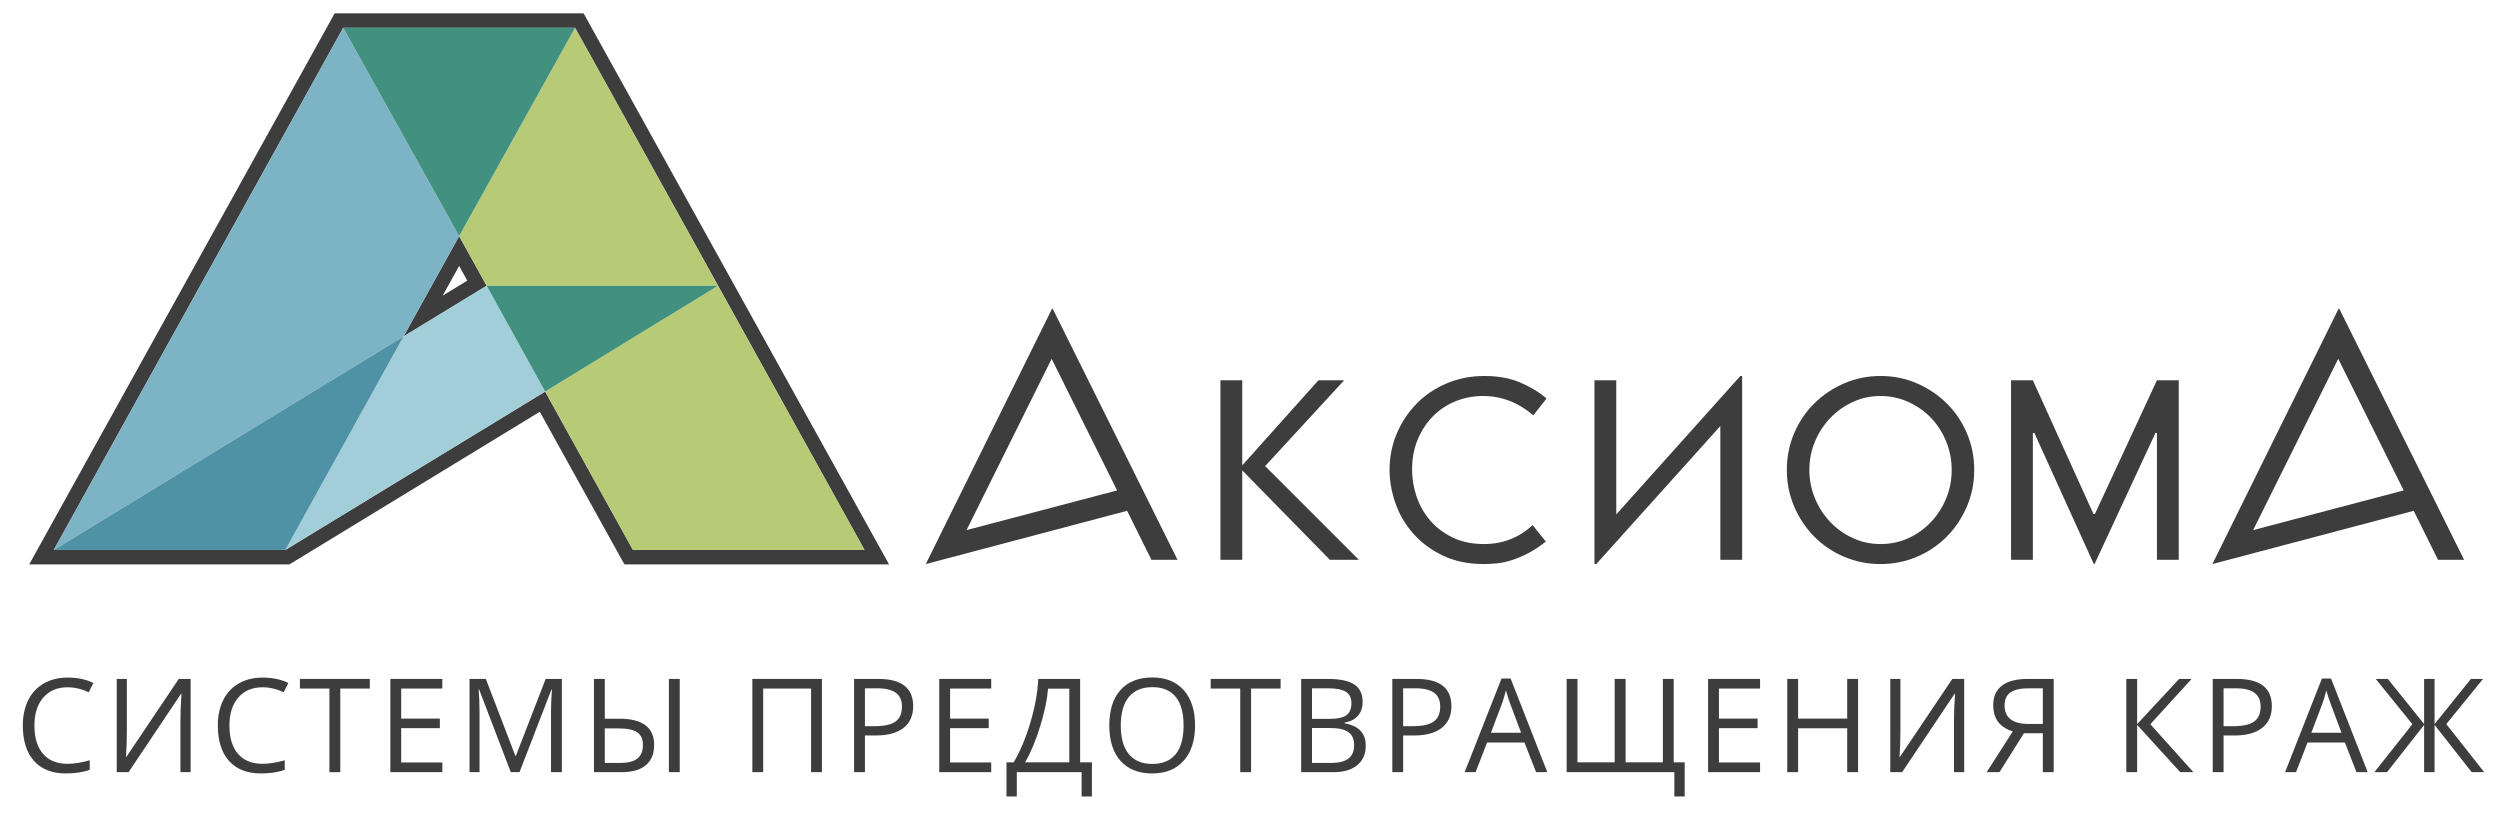
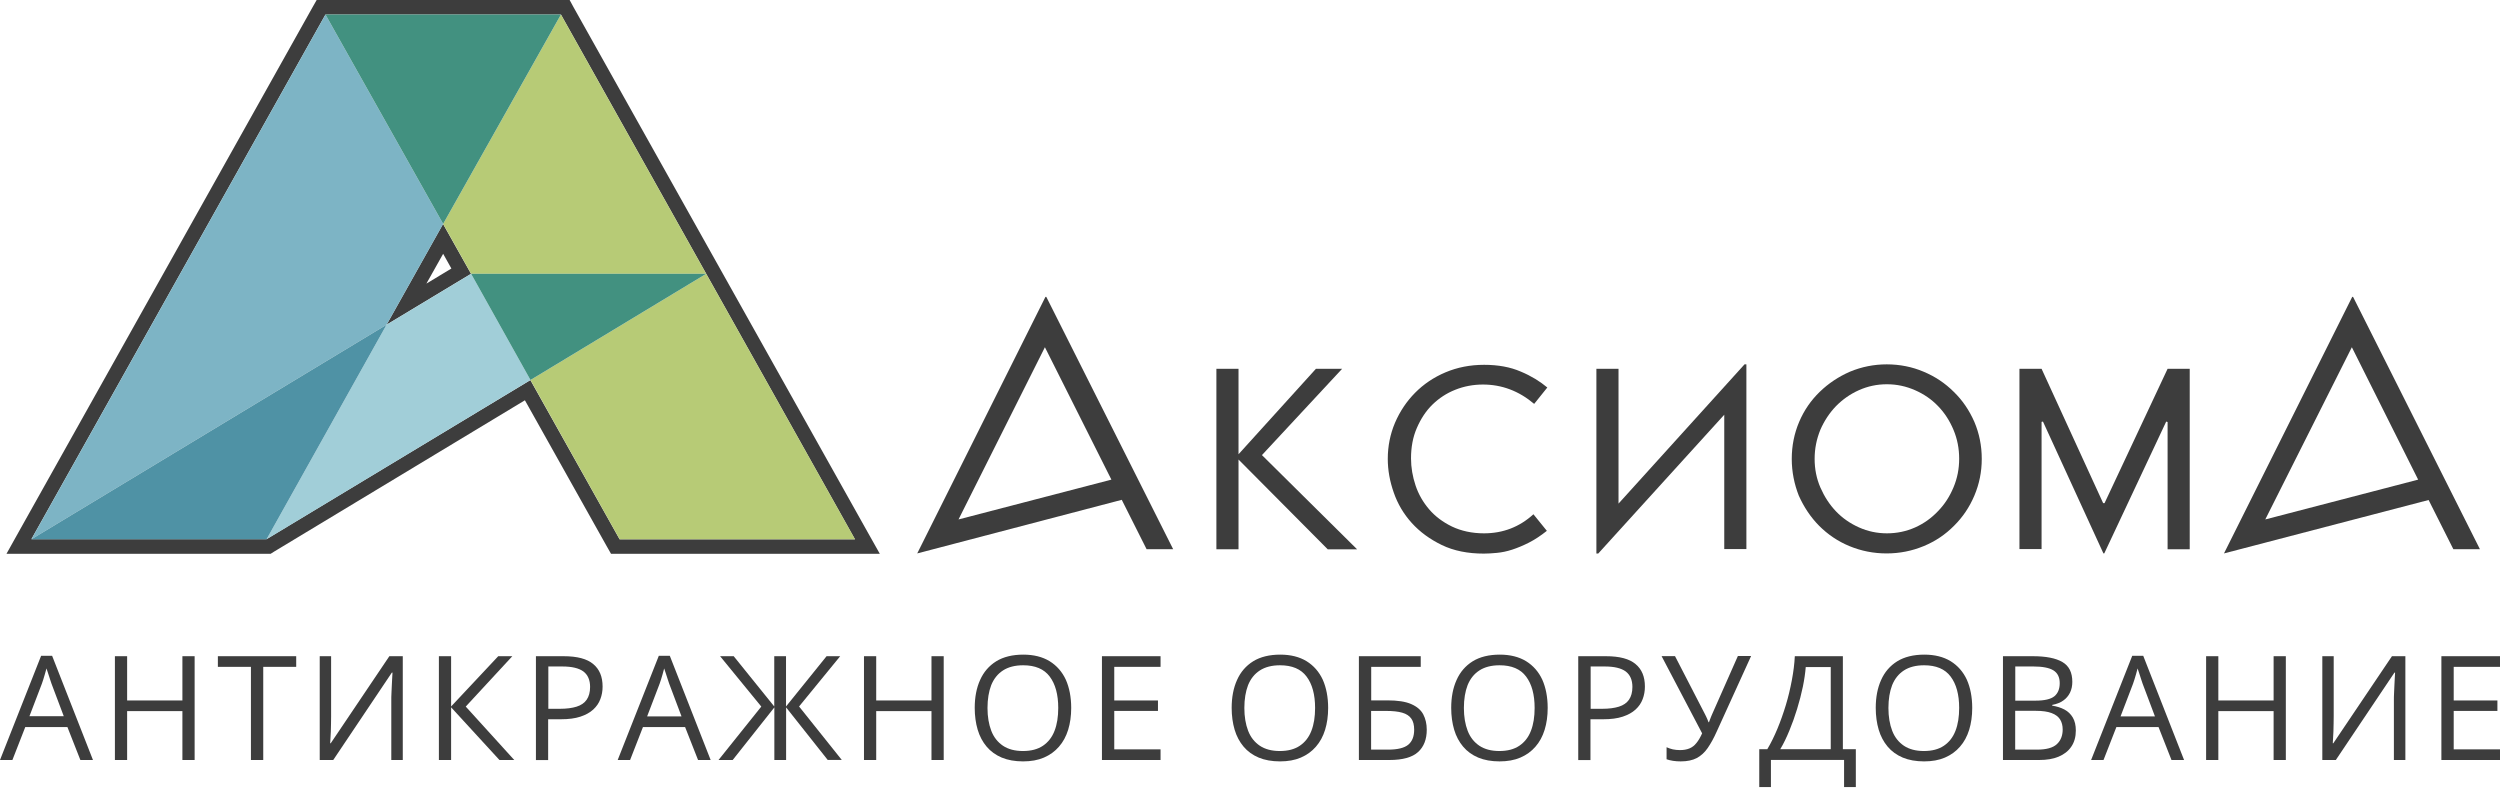
- <svg xmlns="http://www.w3.org/2000/svg" version="1.1" id="Слой_1" x="0px" y="0px" viewBox="0 0 1608 523" style="enable-background:new 0 0 1608 523;" xml:space="preserve">
+ <svg xmlns="http://www.w3.org/2000/svg" version="1.1" id="Слой_1" x="0px" y="0px" viewBox="0 0 270 85" style="enable-background:new 0 0 270 85;" xml:space="preserve">
  <style type="text/css">
	.st0{display:none;fill:#4F92A5;}
	.st1{fill:#3D3D3D;}
	.st2{fill:#7DB4C5;}
	.st3{fill:#B7CB76;}
	.st4{fill:#A1CED8;}
	.st5{fill:#429180;}
	.st6{fill:#4F92A5;}
+ 	.st7{display:none;}
+ 	.st8{display:inline;fill:#3D3D3D;}
</style>
-   <g id="Для_сайта">
+   <g id="Лого">
    <g>
      <g>
        <g>
-           <path class="st0" d="M461.963,184.169l0.076-0.046h-0.101l-92.056-166.07h-0.187H220.939h-0.187L34.575,353.917h148.942      L350.64,252.034l56.476,101.882h148.942L461.963,184.169z M313.021,183.797l-53.482,32.604l35.777-64.543L313.021,183.797      L313.021,183.797z" />
-           <path class="st1" d="M369.881,17.867l186.177,335.864H407.115L350.64,251.848L183.517,353.731H34.575L220.752,17.867h0.187      h148.755H369.881 M259.539,216.401l53.482-32.604l-17.704-31.939L259.539,216.401 M375.364,8.558h-5.483h-0.187H220.939h-0.187      h-5.483l-2.658,4.796L26.434,349.218l-7.662,13.822h15.804h148.942h2.614l2.232-1.361l158.839-96.832l51.772,93.397l2.658,4.796      h5.483h148.942h15.804l-7.662-13.822L378.022,13.354L375.364,8.558L375.364,8.558z M284.743,190.133l10.573-19.075l5.232,9.439      L284.743,190.133L284.743,190.133z" />
+           <path class="st0" d="M76.29,29.63L76.29,29.63L76.29,29.63L60.58,1.6h-0.03H35.17h-0.03L3.39,58.27h25.4l28.5-17.2l9.64,17.2      h25.4L76.29,29.63z M50.88,29.57l-9.12,5.5l6.11-10.88L50.88,29.57L50.88,29.57z" />
+           <path class="st1" d="M60.58,1.57l31.76,56.68H66.92l-9.64-17.2l-28.5,17.18H3.39L35.15,1.57h0.03h25.38H60.58 M41.75,35.07      l9.12-5.5l-3.02-5.38L41.75,35.07 M61.52,0h-0.94h-0.03H35.17h-0.03H34.2l-0.46,0.81L2,57.48l-1.3,2.33h2.69h25.4h0.44      l0.38-0.24l27.08-16.34L65.53,59l0.46,0.81h0.94h25.4h2.69l-1.31-2.33L61.96,0.81L61.52,0L61.52,0z M46.05,30.63l1.81-3.22      l0.89,1.59L46.05,30.63L46.05,30.63z" />
        </g>
-         <polygon class="st2" points="259.539,216.401 259.539,216.401 295.316,151.858 220.752,17.867 34.575,353.731 259.539,216.401         " />
-         <polygon class="st3" points="556.057,353.731 461.85,183.779 350.64,251.848 407.115,353.731    " />
-         <polygon class="st3" points="313.021,183.797 461.85,183.779 369.881,17.867 295.316,151.858    " />
-         <polygon class="st4" points="313.021,183.797 259.539,216.401 259.539,216.401 183.517,353.731 350.64,251.848    " />
-         <polygon class="st5" points="295.316,151.858 369.881,17.867 220.752,17.867    " />
-         <polygon class="st5" points="313.021,183.797 313.021,183.797 313.021,183.797 350.64,251.848 461.85,183.779    " />
-         <polygon class="st6" points="259.539,216.401 34.575,353.731 183.517,353.731 259.539,216.401    " />
+         <polygon class="st2" points="41.75,35.07 41.75,35.07 47.86,24.18 35.15,1.57 3.39,58.24    " />
+         <polygon class="st3" points="92.34,58.24 76.27,29.57 57.29,41.04 66.92,58.24    " />
+         <polygon class="st3" points="50.88,29.57 76.27,29.57 60.58,1.57 47.86,24.18    " />
+         <polygon class="st4" points="50.88,29.57 41.75,35.07 41.75,35.07 28.79,58.24 57.29,41.04    " />
+         <polygon class="st5" points="47.86,24.18 60.58,1.57 35.15,1.57    " />
+         <polygon class="st5" points="50.88,29.57 50.88,29.57 50.88,29.57 57.29,41.04 76.27,29.57    " />
+         <polygon class="st6" points="41.75,35.07 3.39,58.24 28.79,58.24    " />
      </g>
    </g>
    <g>
-       <path class="st1" d="M595.461,362.811l81.19-164.22h0.46l80.27,161.46h-16.79l-15.64-31.51L595.461,362.811z M676.421,230.791    l-54.74,110.17l96.83-25.53L676.421,230.791z" />
-       <path class="st1" d="M799.011,360.051h-14.03v-115.46h14.03v54.74l48.99-54.74h16.56l-50.83,55.2l60.26,60.26h-18.63l-56.35-57.5    V360.051z" />
-       <path class="st1" d="M986.229,267.131c-9.66-8.28-20.47-12.42-32.43-12.42c-6.134,0-11.96,1.114-17.48,3.335    c-5.52,2.225-10.35,5.405-14.49,9.545c-4.14,4.14-7.439,9.125-9.89,14.95c-2.455,5.829-3.68,12.344-3.68,19.55    c0,5.829,0.956,11.579,2.875,17.25c1.916,5.674,4.791,10.774,8.625,15.295c3.831,4.524,8.661,8.205,14.49,11.04    c5.825,2.839,12.571,4.255,20.24,4.255c12.111,0,22.54-4.061,31.28-12.19l8.51,10.58c-3.834,3.069-7.59,5.56-11.27,7.475    c-3.68,1.919-7.209,3.414-10.58,4.485c-3.375,1.071-6.595,1.761-9.66,2.07c-3.069,0.306-5.829,0.46-8.28,0.46    c-10.12,0-18.975-1.84-26.565-5.52c-7.59-3.68-13.915-8.395-18.975-14.145c-5.06-5.75-8.855-12.226-11.385-19.435    c-2.53-7.206-3.795-14.411-3.795-21.62c0-8.125,1.531-15.831,4.6-23.115c3.065-7.281,7.281-13.685,12.65-19.205    c5.365-5.52,11.805-9.89,19.32-13.11c7.511-3.22,15.64-4.83,24.38-4.83c8.891,0,16.636,1.42,23.23,4.255    c6.591,2.839,12.19,6.25,16.79,10.235L986.229,267.131z" />
-       <path class="st1" d="M1119.397,241.831h1.15v118.22h-14.03v-86.02l-79.81,88.78h-1.15v-118.22h14.03v86.25L1119.397,241.831z" />
-       <path class="st1" d="M1149.296,302.321c0-8.431,1.57-16.33,4.715-23.69c3.141-7.36,7.475-13.761,12.995-19.205    c5.52-5.441,11.92-9.735,19.205-12.88c7.281-3.141,15.065-4.715,23.345-4.715c8.28,0,16.061,1.574,23.345,4.715    c7.281,3.145,13.685,7.439,19.205,12.88c5.52,5.444,9.85,11.845,12.995,19.205c3.141,7.36,4.715,15.259,4.715,23.69    c0,8.28-1.574,16.1-4.715,23.46c-3.145,7.36-7.439,13.8-12.88,19.32c-5.444,5.52-11.845,9.854-19.205,12.995    c-7.36,3.141-15.18,4.715-23.46,4.715c-8.28,0-16.1-1.574-23.46-4.715c-7.36-3.141-13.764-7.475-19.205-12.995    c-5.444-5.52-9.739-11.96-12.88-19.32C1150.866,318.421,1149.296,310.601,1149.296,302.321z M1163.786,302.321    c0,6.44,1.226,12.575,3.68,18.4c2.451,5.829,5.75,10.889,9.89,15.18c4.14,4.294,8.97,7.705,14.49,10.235    c5.52,2.53,11.421,3.795,17.71,3.795c6.44,0,12.42-1.265,17.94-3.795c5.52-2.53,10.35-5.98,14.49-10.35    c4.14-4.37,7.396-9.43,9.775-15.18c2.375-5.75,3.565-11.845,3.565-18.285s-1.189-12.571-3.565-18.4    c-2.379-5.826-5.635-10.886-9.775-15.18c-4.14-4.291-9.01-7.705-14.605-10.235c-5.599-2.53-11.54-3.795-17.825-3.795    c-6.289,0-12.19,1.265-17.71,3.795c-5.52,2.53-10.35,5.944-14.49,10.235c-4.14,4.294-7.439,9.315-9.89,15.065    C1165.011,289.556,1163.786,295.73,1163.786,302.321z" />
-       <path class="st1" d="M1386.424,278.401l-39.215,84.41h-0.463l-38.292-84.41l-0.92,0.23v81.42h-14.03v-115.46h14.03l38.981,86.02    h0.923l39.905-86.02h14.03v115.46h-14.03v-81.42L1386.424,278.401z" />
-       <path class="st1" d="M1422.992,362.811l81.19-164.22h0.46l80.27,161.46h-16.79l-15.64-31.51L1422.992,362.811z M1503.952,230.791    l-54.74,110.17l96.83-25.53L1503.952,230.791z" />
+       <path class="st1" d="M99.06,59.77l13.85-27.71h0.09l13.7,27.25h-2.87l-2.68-5.33L99.06,59.77z M112.85,37.5l-9.33,18.6l16.51-4.3    L112.85,37.5z" />
+       <path class="st1" d="M133.76,59.32h-2.39V39.83h2.39v9.23l8.36-9.23h2.83l-8.66,9.32l10.28,10.18h-3.17l-9.64-9.7V59.32z" />
+       <path class="st1" d="M165.69,43.62c-1.65-1.4-3.5-2.09-5.53-2.09c-1.04,0-2.05,0.19-2.98,0.56c-0.94,0.37-1.76,0.91-2.47,1.6    s-1.26,1.54-1.69,2.53c-0.43,0.98-0.63,2.08-0.63,3.29c0,0.98,0.17,1.96,0.49,2.92c0.32,0.96,0.82,1.82,1.47,2.58    c0.65,0.76,1.48,1.38,2.47,1.86c0.99,0.47,2.15,0.73,3.45,0.73c2.06,0,3.84-0.69,5.34-2.06l1.45,1.79    c-0.65,0.52-1.3,0.95-1.93,1.27c-0.63,0.32-1.23,0.57-1.81,0.76c-0.58,0.19-1.13,0.3-1.65,0.35c-0.53,0.05-0.99,0.08-1.42,0.08    c-1.72,0-3.24-0.3-4.54-0.93s-2.37-1.42-3.24-2.38c-0.87-0.96-1.52-2.06-1.94-3.27c-0.43-1.22-0.65-2.43-0.65-3.65    c0-1.37,0.26-2.67,0.78-3.9c0.53-1.23,1.25-2.31,2.17-3.24c0.92-0.93,2.01-1.67,3.29-2.21c1.28-0.54,2.66-0.81,4.16-0.81    c1.52,0,2.83,0.24,3.96,0.73c1.13,0.47,2.08,1.06,2.87,1.72L165.69,43.62z" />
+       <path class="st1" d="M188.41,39.35h0.2V59.3h-2.39V44.79l-13.61,14.99h-0.2V39.83h2.39v14.56L188.41,39.35z" />
+       <path class="st1" d="M193.51,49.56c0-1.42,0.27-2.75,0.8-4c0.53-1.25,1.28-2.33,2.22-3.24s2.03-1.64,3.27-2.18    c1.25-0.52,2.58-0.79,3.97-0.79c1.4,0,2.75,0.27,3.97,0.79c1.25,0.52,2.34,1.25,3.27,2.18c0.94,0.91,1.67,1.99,2.22,3.24    c0.53,1.25,0.8,2.58,0.8,4c0,1.4-0.27,2.72-0.8,3.97c-0.53,1.25-1.26,2.33-2.2,3.26c-0.92,0.93-2.01,1.67-3.27,2.19    c-1.26,0.52-2.59,0.79-4.01,0.79s-2.75-0.27-4.01-0.79c-1.26-0.52-2.35-1.27-3.27-2.19c-0.92-0.93-1.65-2.03-2.2-3.26    C193.78,52.28,193.51,50.96,193.51,49.56z M195.98,49.56c0,1.08,0.2,2.13,0.63,3.11c0.43,0.98,0.99,1.84,1.69,2.57    c0.7,0.73,1.53,1.3,2.47,1.72c0.94,0.42,1.94,0.64,3.02,0.64c1.09,0,2.11-0.22,3.05-0.64c0.94-0.42,1.76-1.01,2.47-1.76    c0.72-0.74,1.26-1.59,1.67-2.57c0.41-0.98,0.61-1.99,0.61-3.09s-0.2-2.13-0.61-3.11s-0.96-1.84-1.67-2.57    c-0.7-0.73-1.53-1.3-2.49-1.72c-0.96-0.42-1.96-0.64-3.04-0.64s-2.08,0.22-3.02,0.64s-1.76,1-2.47,1.72    c-0.7,0.73-1.26,1.57-1.69,2.55C196.19,47.42,195.98,48.45,195.98,49.56z" />
+       <path class="st1" d="M233.95,45.53l-6.69,14.24h-0.09l-6.53-14.24l-0.15,0.03V59.3h-2.39V39.83h2.39l6.65,14.51h0.15l6.81-14.51    h2.39v19.49h-2.39V45.58L233.95,45.53z" />
+       <path class="st1" d="M240.19,59.77l13.85-27.71h0.09l13.7,27.25h-2.87L262.29,54L240.19,59.77z M254,37.5l-9.35,18.6l16.51-4.3    L254,37.5z" />
    </g>
-     <g>
-       <path class="st1" d="M43.477,442.059c-6.59,0-11.792,2.194-15.606,6.583s-5.722,10.397-5.722,18.026    c0,7.848,1.839,13.911,5.517,18.19c3.677,4.279,8.921,6.419,15.729,6.419c4.184,0,8.955-0.752,14.314-2.256v6.111    c-4.157,1.559-9.284,2.338-15.381,2.338c-8.833,0-15.647-2.68-20.446-8.039s-7.198-12.975-7.198-22.846    c0-6.18,1.155-11.594,3.466-16.242c2.311-4.648,5.646-8.23,10.008-10.746c4.361-2.516,9.495-3.773,15.401-3.773    c6.289,0,11.785,1.148,16.488,3.445l-2.953,5.988C52.555,443.125,48.015,442.059,43.477,442.059z" />
-       <path class="st1" d="M75.076,436.686h6.521v33.346c0,6.152-0.191,11.717-0.574,16.693h0.328l33.633-50.039h7.629v59.965h-6.563    v-33.018c0-5.496,0.232-11.266,0.697-17.309h-0.369L82.704,496.65h-7.629V436.686z" />
-       <path class="st1" d="M168.894,442.059c-6.59,0-11.792,2.194-15.606,6.583s-5.722,10.397-5.722,18.026    c0,7.848,1.839,13.911,5.517,18.19c3.677,4.279,8.921,6.419,15.729,6.419c4.184,0,8.955-0.752,14.314-2.256v6.111    c-4.157,1.559-9.284,2.338-15.381,2.338c-8.833,0-15.647-2.68-20.446-8.039s-7.198-12.975-7.198-22.846    c0-6.18,1.155-11.594,3.466-16.242c2.311-4.648,5.646-8.23,10.008-10.746c4.361-2.516,9.495-3.773,15.401-3.773    c6.289,0,11.785,1.148,16.488,3.445l-2.953,5.988C177.972,443.125,173.433,442.059,168.894,442.059z" />
-       <path class="st1" d="M218.868,496.65h-6.973v-53.771h-18.99v-6.193h44.953v6.193h-18.99V496.65z" />
-       <path class="st1" d="M284.509,496.65h-33.428v-59.965h33.428v6.193h-26.455v19.318h24.855v6.152h-24.855v22.066h26.455V496.65z" />
-       <path class="st1" d="M328.535,496.65l-20.344-53.156h-0.328c0.383,4.211,0.574,9.215,0.574,15.012v38.145h-6.439v-59.965h10.5    l18.99,49.465h0.328l19.154-49.465h10.418v59.965h-6.973v-38.637c0-4.43,0.191-9.242,0.574-14.438h-0.328l-20.508,53.074H328.535z    " />
-       <path class="st1" d="M382.036,496.65v-59.965h6.973v25.594h9.803c7.137,0,12.578,1.401,16.324,4.204    c3.746,2.803,5.619,7.034,5.619,12.694c0,5.633-1.771,9.953-5.312,12.961c-3.542,3.008-8.716,4.512-15.524,4.512H382.036z     M389.009,490.703h10.131c4.949,0,8.586-0.964,10.91-2.892c2.324-1.928,3.486-4.806,3.486-8.634c0-3.746-1.224-6.46-3.671-8.142    c-2.447-1.682-6.405-2.522-11.874-2.522h-8.982V490.703z M437.202,496.65h-6.973v-59.965h6.973V496.65z" />
-       <path class="st1" d="M528.659,496.65h-6.973v-53.771h-30.803v53.771h-6.973v-59.965h44.748V496.65z" />
-       <path class="st1" d="M587.368,454.158c0,6.07-2.071,10.739-6.214,14.007s-10.069,4.901-17.78,4.901h-7.055v23.584h-6.973v-59.965    h15.545C579.876,436.686,587.368,442.51,587.368,454.158z M556.32,467.078h6.275c6.179,0,10.65-0.998,13.412-2.994    c2.762-1.996,4.143-5.195,4.143-9.598c0-3.965-1.299-6.918-3.896-8.859c-2.598-1.941-6.645-2.912-12.141-2.912h-7.793V467.078z" />
-       <path class="st1" d="M637.547,496.65h-33.428v-59.965h33.428v6.193h-26.455v19.318h24.855v6.152h-24.855v22.066h26.455V496.65z" />
-       <path class="st1" d="M702.327,512.277h-6.645V496.65h-41.672v15.627h-6.645v-21.943h4.635c4.21-7.082,7.813-15.695,10.808-25.84    s4.655-19.414,4.983-27.809h26.947v53.648h7.588V512.277z M687.767,490.334v-47.373h-13.658    c-0.492,6.617-2.147,14.567-4.963,23.851c-2.816,9.283-6.098,17.124-9.844,23.522H687.767z" />
-       <path class="st1" d="M768.666,466.586c0,9.598-2.427,17.145-7.28,22.641c-4.854,5.496-11.601,8.244-20.241,8.244    c-8.833,0-15.647-2.7-20.446-8.101s-7.198-13.022-7.198-22.866c0-9.762,2.406-17.329,7.219-22.702    c4.813-5.373,11.648-8.06,20.508-8.06c8.613,0,15.34,2.734,20.18,8.203S768.666,456.961,768.666,466.586z M720.883,466.586    c0,8.121,1.729,14.28,5.188,18.478c3.459,4.197,8.483,6.296,15.073,6.296c6.645,0,11.662-2.092,15.053-6.275    c3.39-4.184,5.086-10.35,5.086-18.498c0-8.066-1.688-14.185-5.065-18.354c-3.377-4.17-8.374-6.255-14.991-6.255    c-6.645,0-11.696,2.099-15.155,6.296C722.612,452.47,720.883,458.574,720.883,466.586z" />
-       <path class="st1" d="M804.694,496.65h-6.973v-53.771h-18.99v-6.193h44.953v6.193h-18.99V496.65z" />
-       <path class="st1" d="M836.908,436.686h16.939c7.957,0,13.713,1.189,17.268,3.568c3.554,2.379,5.332,6.139,5.332,11.279    c0,3.555-0.991,6.487-2.974,8.798c-1.983,2.311-4.875,3.808-8.675,4.491v0.41c9.105,1.559,13.658,6.344,13.658,14.355    c0,5.359-1.812,9.543-5.435,12.551c-3.624,3.008-8.689,4.512-15.196,4.512h-20.918V436.686z M843.88,462.361h11.484    c4.922,0,8.463-0.772,10.623-2.317c2.16-1.545,3.24-4.149,3.24-7.813c0-3.363-1.204-5.79-3.609-7.28    c-2.406-1.49-6.234-2.235-11.484-2.235H843.88V462.361z M843.88,468.268v22.436h12.51c4.84,0,8.483-0.937,10.931-2.81    c2.447-1.873,3.671-4.806,3.671-8.798c0-3.719-1.251-6.453-3.753-8.203s-6.31-2.625-11.423-2.625H843.88z" />
-       <path class="st1" d="M933.557,454.158c0,6.07-2.071,10.739-6.214,14.007s-10.069,4.901-17.78,4.901h-7.055v23.584h-6.973v-59.965    h15.545C926.065,436.686,933.557,442.51,933.557,454.158z M902.508,467.078h6.275c6.179,0,10.65-0.998,13.412-2.994    c2.762-1.996,4.143-5.195,4.143-9.598c0-3.965-1.299-6.918-3.896-8.859c-2.598-1.941-6.645-2.912-12.141-2.912h-7.793V467.078z" />
-       <path class="st1" d="M988.002,496.65l-7.465-19.072h-24.036l-7.383,19.072h-7.055l23.708-60.211h5.865l23.584,60.211H988.002z     M978.363,471.303l-6.973-18.58c-0.902-2.352-1.832-5.236-2.789-8.654c-0.602,2.625-1.463,5.51-2.584,8.654l-7.055,18.58H978.363z    " />
-       <path class="st1" d="M1007.664,496.65v-59.965h6.973v53.648h23.912v-53.648h7.055v53.648h23.953v-53.648h6.973v53.648h7.055    v21.943h-6.645V496.65H1007.664z" />
-       <path class="st1" d="M1132.08,496.65h-33.428v-59.965h33.428v6.193h-26.455v19.318h24.855v6.152h-24.855v22.066h26.455V496.65z" />
-       <path class="st1" d="M1195.097,496.65h-6.973v-28.219h-31.582v28.219h-6.973v-59.965h6.973v25.512h31.582v-25.512h6.973V496.65z" />
-       <path class="st1" d="M1215.827,436.686h6.521v33.346c0,6.152-0.191,11.717-0.574,16.693h0.328l33.633-50.039h7.629v59.965h-6.563    v-33.018c0-5.496,0.232-11.266,0.697-17.309h-0.369l-33.674,50.326h-7.629V436.686z" />
-       <path class="st1" d="M1301.771,471.631l-15.709,25.02h-8.244l16.816-26.209c-4.402-1.395-7.602-3.507-9.598-6.337    s-2.994-6.405-2.994-10.726c0-5.359,1.853-9.481,5.558-12.366s9.317-4.327,16.837-4.327h16.488v59.965h-6.973v-25.02H1301.771z     M1313.953,442.715h-9.311c-5.004,0-8.805,0.861-11.402,2.584s-3.896,4.525-3.896,8.408c0,7.957,5.182,11.936,15.545,11.936h9.064    V442.715z" />
-       <path class="st1" d="M1410.782,496.65h-8.449l-27.727-30.393v30.393h-6.973v-59.965h6.973v29.039l27.029-29.039h7.998    l-26.537,29.121L1410.782,496.65z" />
-       <path class="st1" d="M1461.247,454.158c0,6.07-2.071,10.739-6.214,14.007s-10.069,4.901-17.78,4.901h-7.055v23.584h-6.973v-59.965    h15.545C1453.755,436.686,1461.247,442.51,1461.247,454.158z M1430.199,467.078h6.275c6.18,0,10.65-0.998,13.412-2.994    s4.143-5.195,4.143-9.598c0-3.965-1.299-6.918-3.896-8.859s-6.645-2.912-12.141-2.912h-7.793V467.078z" />
-       <path class="st1" d="M1515.692,496.65l-7.465-19.072h-24.035l-7.383,19.072h-7.055l23.707-60.211h5.865l23.584,60.211H1515.692z     M1506.053,471.303l-6.973-18.58c-0.902-2.352-1.832-5.236-2.789-8.654c-0.602,2.625-1.463,5.51-2.584,8.654l-7.055,18.58    H1506.053z" />
-       <path class="st1" d="M1551.638,465.807l-23.584-29.121h7.793l23.338,29.039v-29.039h6.727v29.039l23.379-29.039h7.793    l-23.625,29.039l24.363,30.926h-8.039l-23.871-30.393v30.393h-6.727v-30.393l-23.83,30.393h-8.162L1551.638,465.807z" />
+     <g class="st7">
+       <path class="st8" d="M4.91,73.15c-1.13,0-2.01,0.37-2.66,1.11c-0.65,0.74-0.97,1.76-0.97,3.04c0,1.32,0.31,2.35,0.94,3.07    s1.52,1.08,2.68,1.08c0.72,0,1.53-0.14,2.44-0.39v1.03c-0.72,0.27-1.59,0.39-2.63,0.39c-1.5,0-2.66-0.46-3.48-1.35    S0,78.94,0,77.29c0-1.05,0.2-1.96,0.6-2.73c0.39-0.78,0.96-1.38,1.71-1.81c0.75-0.42,1.62-0.64,2.63-0.64    c1.07,0,2.01,0.19,2.81,0.57l-0.51,1.01C6.46,73.32,5.68,73.15,4.91,73.15z" />
+       <path class="st8" d="M10.3,72.24h1.11v5.62c0,1.05-0.03,1.97-0.1,2.82h0.05l5.73-8.44h1.3v10.13h-1.13V76.8    c0-0.93,0.03-1.91,0.12-2.92h-0.07l-5.75,8.49h-1.3L10.3,72.24L10.3,72.24z" />
+       <path class="st8" d="M26.3,73.15c-1.13,0-2.01,0.37-2.66,1.11c-0.65,0.74-0.97,1.76-0.97,3.04c0,1.32,0.31,2.35,0.94,3.07    c0.63,0.73,1.52,1.08,2.68,1.08c0.72,0,1.53-0.14,2.44-0.39v1.03c-0.72,0.27-1.59,0.39-2.63,0.39c-1.5,0-2.66-0.46-3.48-1.35    s-1.23-2.19-1.23-3.85c0-1.05,0.2-1.96,0.6-2.73c0.39-0.78,0.96-1.38,1.71-1.81c0.75-0.42,1.62-0.64,2.63-0.64    c1.07,0,2.01,0.19,2.81,0.57l-0.51,1.01C27.85,73.32,27.07,73.15,26.3,73.15z" />
+       <path class="st8" d="M34.83,82.37h-1.19v-9.08h-3.24v-1.05h7.67v1.05h-3.24V82.37L34.83,82.37z" />
+       <path class="st8" d="M46.01,82.37h-5.7V72.24h5.7v1.05H41.5v3.26h4.25v1.05H41.5v3.73h4.52V82.37z" />
+       <path class="st8" d="M53.52,82.37l-3.46-8.98h-0.05c0.07,0.71,0.1,1.55,0.1,2.53v6.43H49V72.23h1.79l3.24,8.35h0.05l3.27-8.35    h1.77v10.13h-1.19v-6.51c0-0.74,0.03-1.55,0.1-2.43h-0.05l-3.5,8.96H53.52z" />
+       <path class="st8" d="M62.64,82.37V72.24h1.19v4.32h1.67c1.21,0,2.15,0.24,2.78,0.71c0.63,0.47,0.96,1.18,0.96,2.14    c0,0.95-0.31,1.69-0.9,2.19s-1.48,0.76-2.64,0.76L62.64,82.37L62.64,82.37z M63.84,81.35h1.72c0.84,0,1.47-0.17,1.86-0.49    c0.39-0.32,0.6-0.81,0.6-1.45c0-0.62-0.2-1.1-0.63-1.37c-0.43-0.27-1.09-0.42-2.03-0.42h-1.53L63.84,81.35L63.84,81.35z     M72.06,82.37h-1.19V72.24h1.19V82.37z" />
+       <path class="st8" d="M87.66,82.37h-1.19v-9.08h-5.25v9.08h-1.19V72.24h7.62L87.66,82.37L87.66,82.37z" />
+       <path class="st8" d="M97.67,75.2c0,1.03-0.36,1.81-1.06,2.36c-0.7,0.56-1.72,0.83-3.04,0.83h-1.21v3.98h-1.19V72.24h2.64    C96.4,72.24,97.67,73.22,97.67,75.2z M92.37,77.37h1.07c1.06,0,1.82-0.17,2.29-0.51c0.48-0.34,0.7-0.88,0.7-1.62    c0-0.68-0.22-1.16-0.67-1.5c-0.44-0.32-1.13-0.49-2.06-0.49h-1.33V77.37z" />
+       <path class="st8" d="M106.22,82.37h-5.7V72.24h5.7v1.05h-4.52v3.26h4.25v1.05h-4.25v3.73h4.52V82.37z" />
+       <path class="st8" d="M117.27,85h-1.13v-2.63h-7.11V85h-1.13v-3.7h0.78c0.72-1.2,1.33-2.65,1.84-4.35c0.51-1.7,0.8-3.27,0.85-4.69    h4.59v9.05h1.3V85L117.27,85z M114.8,81.29v-7.98h-2.34c-0.09,1.11-0.36,2.46-0.85,4.03c-0.48,1.57-1.04,2.89-1.67,3.97h4.86    V81.29z" />
+       <path class="st8" d="M128.6,77.29c0,1.62-0.41,2.89-1.25,3.81c-0.84,0.93-1.98,1.38-3.45,1.38c-1.5,0-2.66-0.46-3.48-1.37    c-0.82-0.91-1.23-2.19-1.23-3.86c0-1.65,0.41-2.92,1.23-3.83c0.82-0.91,1.98-1.37,3.5-1.37c1.47,0,2.61,0.46,3.45,1.38    C128.2,74.37,128.6,75.67,128.6,77.29z M120.44,77.29c0,1.37,0.29,2.41,0.89,3.12c0.6,0.71,1.45,1.06,2.58,1.06s2-0.35,2.58-1.06    c0.58-0.71,0.87-1.76,0.87-3.12c0-1.37-0.29-2.4-0.87-3.11c-0.58-0.71-1.43-1.06-2.56-1.06s-2,0.35-2.59,1.06    C120.73,74.91,120.44,75.94,120.44,77.29z" />
+       <path class="st8" d="M134.74,82.37h-1.19v-9.08h-3.24v-1.05h7.67v1.05h-3.24V82.37z" />
+       <path class="st8" d="M140.23,72.24h2.88c1.36,0,2.34,0.2,2.95,0.61c0.61,0.41,0.9,1.03,0.9,1.91c0,0.61-0.17,1.1-0.51,1.49    c-0.34,0.39-0.84,0.64-1.48,0.76v0.07c1.55,0.27,2.34,1.06,2.34,2.43c0,0.91-0.31,1.6-0.92,2.13c-0.61,0.51-1.48,0.76-2.59,0.76    h-3.56V72.24L140.23,72.24z M141.42,76.58h1.96c0.84,0,1.45-0.14,1.81-0.39c0.38-0.25,0.55-0.69,0.55-1.32    c0-0.57-0.2-0.98-0.61-1.23c-0.41-0.25-1.06-0.37-1.96-0.37h-1.76v3.31H141.42z M141.42,77.57v3.78h2.13    c0.82,0,1.45-0.15,1.86-0.47c0.41-0.32,0.63-0.81,0.63-1.49c0-0.62-0.22-1.1-0.65-1.38c-0.43-0.29-1.07-0.44-1.94-0.44H141.42z" />
+       <path class="st8" d="M156.72,75.2c0,1.03-0.36,1.81-1.06,2.36c-0.7,0.56-1.72,0.83-3.04,0.83h-1.21v3.98h-1.19V72.24h2.64    C155.44,72.24,156.72,73.22,156.72,75.2z M151.42,77.37h1.07c1.06,0,1.82-0.17,2.29-0.51c0.48-0.34,0.7-0.88,0.7-1.62    c0-0.68-0.22-1.16-0.67-1.5c-0.44-0.32-1.13-0.49-2.06-0.49h-1.33V77.37z" />
+       <path class="st8" d="M166,82.37l-1.28-3.22h-4.09l-1.26,3.22h-1.21l4.04-10.16h1.01l4.03,10.16H166z M164.36,78.08l-1.19-3.14    c-0.15-0.4-0.31-0.88-0.48-1.47c-0.1,0.44-0.26,0.93-0.44,1.47l-1.21,3.14H164.36z" />
+       <path class="st8" d="M169.36,82.37V72.24h1.19v9.05h4.08v-9.05h1.21v9.05h4.09v-9.05h1.19v9.05h1.21v3.7h-1.13v-2.63h-11.85V82.37    z" />
+       <path class="st8" d="M190.57,82.37h-5.7V72.24h5.7v1.05h-4.52v3.26h4.25v1.05h-4.25v3.73h4.52V82.37z" />
+       <path class="st8" d="M201.32,82.37h-1.19v-4.76h-5.39v4.76h-1.19V72.24h1.19v4.3h5.39v-4.3h1.19V82.37z" />
+       <path class="st8" d="M204.85,72.24h1.11v5.62c0,1.05-0.03,1.97-0.1,2.82h0.05l5.73-8.44h1.3v10.13h-1.13V76.8    c0-0.93,0.03-1.91,0.12-2.92h-0.07l-5.75,8.49h-1.3L204.85,72.24L204.85,72.24z" />
+       <path class="st8" d="M219.52,78.13l-2.68,4.22h-1.4l2.87-4.42c-0.75-0.24-1.3-0.59-1.64-1.06c-0.34-0.47-0.51-1.08-0.51-1.81    c0-0.91,0.32-1.6,0.96-2.09c0.63-0.49,1.59-0.73,2.87-0.73h2.81v10.13h-1.19v-4.22h-2.08V78.13z M221.6,73.25h-1.59    c-0.85,0-1.5,0.15-1.94,0.44s-0.67,0.76-0.67,1.42c0,1.35,0.89,2.01,2.64,2.01h1.55L221.6,73.25L221.6,73.25z" />
+       <path class="st8" d="M238.11,82.37h-1.43l-4.72-5.13v5.13h-1.19V72.24h1.19v4.89l4.6-4.89h1.36l-4.52,4.91L238.11,82.37z" />
+       <path class="st8" d="M246.7,75.2c0,1.03-0.36,1.81-1.06,2.36c-0.7,0.56-1.72,0.83-3.04,0.83h-1.21v3.98h-1.19V72.24h2.64    C245.44,72.24,246.7,73.22,246.7,75.2z M241.42,77.37h1.07c1.06,0,1.82-0.17,2.29-0.51c0.46-0.34,0.7-0.88,0.7-1.62    c0-0.68-0.22-1.16-0.67-1.5c-0.44-0.34-1.13-0.49-2.06-0.49h-1.33V77.37z" />
+       <path class="st8" d="M256,82.37l-1.28-3.22h-4.09l-1.26,3.22h-1.21l4.04-10.16h1.01l4.03,10.16H256z M254.36,78.08l-1.19-3.14    c-0.15-0.4-0.31-0.88-0.48-1.47c-0.1,0.44-0.26,0.93-0.44,1.47l-1.21,3.14H254.36z" />
+       <path class="st8" d="M262.12,77.15l-4.02-4.91h1.33l3.97,4.89v-4.89h1.14v4.89l3.99-4.89h1.33l-4.03,4.89l4.16,5.21h-1.36    l-4.08-5.13v5.13h-1.14v-5.13l-4.06,5.13h-1.4L262.12,77.15z" />
    </g>
  </g>
+   <g>
+     <path class="st1" d="M8.68,82.08l-1.4-3.56H2.73l-1.39,3.56H0l4.44-11.25h1.19l4.41,11.25H8.68z M6.89,77.36l-1.33-3.53   c-0.03-0.09-0.08-0.24-0.15-0.45c-0.07-0.21-0.14-0.43-0.21-0.65c-0.07-0.22-0.13-0.41-0.18-0.54C4.96,72.39,4.9,72.6,4.85,72.8   c-0.06,0.21-0.12,0.4-0.17,0.57c-0.06,0.18-0.11,0.33-0.15,0.45l-1.35,3.53H6.89z" />
+     <path class="st1" d="M21.02,82.08H19.7v-5.28h-5.97v5.28h-1.32V70.87h1.32v4.78h5.97v-4.78h1.32V82.08z" />
+     <path class="st1" d="M28.43,82.08H27.1V72.02h-3.57v-1.15h8.46v1.15h-3.56V82.08z" />
+     <path class="st1" d="M34.52,70.87h1.24v6.48c0,0.25,0,0.51-0.01,0.8c-0.01,0.29-0.01,0.57-0.02,0.85   c-0.01,0.28-0.02,0.53-0.04,0.75c-0.01,0.23-0.02,0.4-0.03,0.52h0.06l6.33-9.4h1.45v11.21h-1.24v-6.4c0-0.27,0-0.56,0.02-0.86   c0.01-0.3,0.02-0.6,0.04-0.89c0.01-0.29,0.03-0.54,0.04-0.77c0.02-0.23,0.03-0.4,0.03-0.52h-0.07l-6.33,9.44h-1.46V70.87z" />
+     <path class="st1" d="M55.54,82.08h-1.6l-5.22-5.69v5.69h-1.32V70.87h1.32v5.43l5.09-5.43h1.52l-5.03,5.44L55.54,82.08z" />
+     <path class="st1" d="M60.86,70.87c1.47,0,2.54,0.28,3.21,0.85c0.68,0.56,1.01,1.37,1.01,2.43c0,0.48-0.08,0.93-0.24,1.35   c-0.16,0.43-0.41,0.8-0.77,1.13c-0.35,0.32-0.81,0.58-1.39,0.77c-0.57,0.19-1.27,0.28-2.1,0.28h-1.38v4.41h-1.32V70.87H60.86z    M60.74,71.98h-1.52v4.57h1.24c0.73,0,1.33-0.08,1.81-0.23c0.48-0.15,0.85-0.4,1.09-0.75c0.24-0.35,0.37-0.8,0.37-1.38   c0-0.75-0.24-1.3-0.72-1.67C62.52,72.16,61.76,71.98,60.74,71.98z" />
+     <path class="st1" d="M75.39,82.08l-1.4-3.56h-4.55l-1.39,3.56h-1.34l4.44-11.25h1.19l4.41,11.25H75.39z M73.6,77.36l-1.33-3.53   c-0.03-0.09-0.08-0.24-0.15-0.45c-0.07-0.21-0.14-0.43-0.21-0.65c-0.07-0.22-0.13-0.41-0.18-0.54c-0.05,0.21-0.11,0.42-0.17,0.63   s-0.12,0.4-0.17,0.57c-0.06,0.18-0.11,0.33-0.15,0.45l-1.35,3.53H73.6z" />
+     <path class="st1" d="M82.22,76.31l-4.45-5.44h1.47l4.38,5.43v-5.43h1.27v5.43l4.38-5.43h1.47L86.3,76.3l4.61,5.77h-1.52L84.9,76.4   v5.68h-1.27V76.4l-4.5,5.68H77.6L82.22,76.31z" />
+     <path class="st1" d="M101.92,82.08h-1.32v-5.28h-5.97v5.28h-1.32V70.87h1.32v4.78h5.97v-4.78h1.32V82.08z" />
+     <path class="st1" d="M115.69,76.46c0,0.86-0.11,1.65-0.33,2.36c-0.22,0.71-0.55,1.32-0.99,1.82c-0.44,0.51-0.98,0.9-1.63,1.18   c-0.65,0.28-1.4,0.41-2.25,0.41c-0.88,0-1.65-0.14-2.3-0.41c-0.66-0.28-1.2-0.67-1.63-1.18c-0.43-0.51-0.76-1.12-0.97-1.83   c-0.21-0.71-0.32-1.5-0.32-2.36c0-1.14,0.19-2.15,0.58-3.01c0.38-0.86,0.97-1.54,1.74-2.02c0.78-0.48,1.76-0.72,2.93-0.72   c1.12,0,2.07,0.24,2.84,0.71c0.77,0.48,1.35,1.14,1.75,2C115.49,74.27,115.69,75.29,115.69,76.46z M106.65,76.46   c0,0.95,0.14,1.77,0.41,2.47c0.27,0.7,0.7,1.23,1.26,1.61c0.57,0.38,1.29,0.57,2.16,0.57c0.88,0,1.6-0.19,2.16-0.57   c0.56-0.38,0.98-0.91,1.25-1.61c0.27-0.69,0.4-1.52,0.4-2.47c0-1.45-0.31-2.58-0.92-3.39c-0.61-0.82-1.57-1.22-2.87-1.22   c-0.88,0-1.61,0.19-2.18,0.56c-0.57,0.37-0.99,0.9-1.27,1.59C106.79,74.68,106.65,75.5,106.65,76.46z" />
+     <path class="st1" d="M125.34,82.08h-6.33V70.87h6.33v1.15h-5v3.63h4.72v1.13h-4.72v4.15h5V82.08z" />
+     <path class="st1" d="M143.44,76.46c0,0.86-0.11,1.65-0.33,2.36c-0.22,0.71-0.55,1.32-0.99,1.82c-0.44,0.51-0.98,0.9-1.63,1.18   c-0.65,0.28-1.4,0.41-2.25,0.41c-0.88,0-1.65-0.14-2.3-0.41c-0.66-0.28-1.2-0.67-1.63-1.18c-0.43-0.51-0.76-1.12-0.97-1.83   c-0.21-0.71-0.32-1.5-0.32-2.36c0-1.14,0.19-2.15,0.58-3.01c0.38-0.86,0.97-1.54,1.74-2.02c0.78-0.48,1.76-0.72,2.93-0.72   c1.12,0,2.07,0.24,2.84,0.71c0.77,0.48,1.35,1.14,1.75,2C143.24,74.27,143.44,75.29,143.44,76.46z M134.39,76.46   c0,0.95,0.14,1.77,0.41,2.47c0.27,0.7,0.7,1.23,1.26,1.61c0.57,0.38,1.29,0.57,2.16,0.57c0.88,0,1.6-0.19,2.16-0.57   c0.56-0.38,0.98-0.91,1.25-1.61c0.27-0.69,0.4-1.52,0.4-2.47c0-1.45-0.31-2.58-0.92-3.39c-0.61-0.82-1.57-1.22-2.87-1.22   c-0.88,0-1.61,0.19-2.18,0.56c-0.57,0.37-0.99,0.9-1.27,1.59C134.53,74.68,134.39,75.5,134.39,76.46z" />
+     <path class="st1" d="M146.76,82.08V70.87h6.68v1.15h-5.35v3.62h1.76c1.09,0,1.95,0.13,2.56,0.4c0.62,0.27,1.05,0.64,1.3,1.11   c0.25,0.48,0.38,1.03,0.38,1.66c0,1.03-0.31,1.84-0.94,2.41c-0.62,0.57-1.66,0.86-3.1,0.86H146.76z M148.08,80.96h1.83   c1.03,0,1.75-0.18,2.18-0.53c0.43-0.36,0.64-0.9,0.64-1.62c0-0.51-0.1-0.91-0.31-1.2c-0.21-0.3-0.53-0.51-0.98-0.64   c-0.45-0.13-1.03-0.19-1.76-0.19h-1.6V80.96z" />
+     <path class="st1" d="M167.15,76.46c0,0.86-0.11,1.65-0.33,2.36c-0.22,0.71-0.55,1.32-0.99,1.82c-0.44,0.51-0.98,0.9-1.63,1.18   c-0.65,0.28-1.4,0.41-2.25,0.41c-0.88,0-1.65-0.14-2.3-0.41c-0.66-0.28-1.2-0.67-1.63-1.18c-0.43-0.51-0.76-1.12-0.97-1.83   c-0.21-0.71-0.32-1.5-0.32-2.36c0-1.14,0.19-2.15,0.58-3.01c0.38-0.86,0.97-1.54,1.74-2.02c0.78-0.48,1.76-0.72,2.93-0.72   c1.12,0,2.07,0.24,2.84,0.71c0.77,0.48,1.35,1.14,1.75,2C166.95,74.27,167.15,75.29,167.15,76.46z M158.1,76.46   c0,0.95,0.14,1.77,0.41,2.47c0.27,0.7,0.7,1.23,1.26,1.61c0.57,0.38,1.29,0.57,2.16,0.57c0.88,0,1.6-0.19,2.16-0.57   c0.56-0.38,0.98-0.91,1.25-1.61c0.27-0.69,0.4-1.52,0.4-2.47c0-1.45-0.31-2.58-0.92-3.39c-0.61-0.82-1.57-1.22-2.87-1.22   c-0.88,0-1.61,0.19-2.18,0.56c-0.57,0.37-0.99,0.9-1.27,1.59C158.24,74.68,158.1,75.5,158.1,76.46z" />
+     <path class="st1" d="M173.43,70.87c1.47,0,2.54,0.28,3.21,0.85c0.68,0.56,1.01,1.37,1.01,2.43c0,0.48-0.08,0.93-0.24,1.35   c-0.16,0.43-0.41,0.8-0.77,1.13c-0.35,0.32-0.81,0.58-1.39,0.77c-0.57,0.19-1.27,0.28-2.1,0.28h-1.38v4.41h-1.32V70.87H173.43z    M173.31,71.98h-1.52v4.57h1.24c0.73,0,1.33-0.08,1.81-0.23c0.48-0.15,0.85-0.4,1.09-0.75c0.24-0.35,0.37-0.8,0.37-1.38   c0-0.75-0.24-1.3-0.72-1.67C175.09,72.16,174.34,71.98,173.31,71.98z" />
+     <path class="st1" d="M189.11,70.87l-3.7,8.13c-0.32,0.72-0.65,1.31-0.98,1.79c-0.33,0.48-0.73,0.84-1.18,1.08   c-0.46,0.24-1.03,0.36-1.73,0.36c-0.3,0-0.58-0.02-0.84-0.06c-0.26-0.04-0.49-0.1-0.69-0.17v-1.3c0.21,0.1,0.43,0.17,0.67,0.23   c0.24,0.05,0.5,0.08,0.77,0.08c0.4,0,0.74-0.06,1.03-0.18c0.29-0.12,0.54-0.31,0.75-0.58c0.22-0.26,0.42-0.61,0.62-1.05l-4.38-8.34   h1.45l3.23,6.26c0.04,0.08,0.09,0.16,0.13,0.26s0.09,0.2,0.14,0.31c0.05,0.1,0.09,0.21,0.12,0.31h0.05   c0.03-0.08,0.07-0.17,0.1-0.27c0.04-0.1,0.08-0.2,0.12-0.31c0.04-0.1,0.08-0.19,0.11-0.26l2.79-6.31H189.11z" />
+     <path class="st1" d="M199.03,70.87v10.04h1.4V85h-1.27v-2.93h-7.9V85H190v-4.09h0.87c0.39-0.65,0.75-1.39,1.09-2.2   c0.34-0.82,0.64-1.67,0.91-2.56c0.27-0.89,0.48-1.79,0.65-2.69s0.28-1.76,0.32-2.59H199.03z M197.72,72.04h-2.7   c-0.05,0.63-0.15,1.34-0.31,2.12c-0.16,0.78-0.37,1.58-0.62,2.4c-0.25,0.82-0.53,1.6-0.84,2.35c-0.31,0.75-0.63,1.42-0.98,2h5.45   V72.04z" />
+     <path class="st1" d="M213,76.46c0,0.86-0.11,1.65-0.33,2.36c-0.22,0.71-0.55,1.32-0.99,1.82c-0.44,0.51-0.98,0.9-1.63,1.18   c-0.65,0.28-1.4,0.41-2.25,0.41c-0.88,0-1.65-0.14-2.3-0.41c-0.66-0.28-1.2-0.67-1.63-1.18c-0.43-0.51-0.76-1.12-0.97-1.83   s-0.32-1.5-0.32-2.36c0-1.14,0.19-2.15,0.58-3.01c0.38-0.86,0.97-1.54,1.74-2.02c0.78-0.48,1.76-0.72,2.93-0.72   c1.12,0,2.07,0.24,2.84,0.71c0.77,0.48,1.35,1.14,1.75,2C212.8,74.27,213,75.29,213,76.46z M203.95,76.46   c0,0.95,0.14,1.77,0.41,2.47c0.27,0.7,0.7,1.23,1.26,1.61c0.57,0.38,1.29,0.57,2.16,0.57c0.88,0,1.6-0.19,2.16-0.57   c0.56-0.38,0.98-0.91,1.25-1.61c0.27-0.69,0.4-1.52,0.4-2.47c0-1.45-0.31-2.58-0.92-3.39c-0.61-0.82-1.57-1.22-2.87-1.22   c-0.88,0-1.61,0.19-2.18,0.56c-0.57,0.37-0.99,0.9-1.27,1.59C204.09,74.68,203.95,75.5,203.95,76.46z" />
+     <path class="st1" d="M216.32,70.87h3.22c1.42,0,2.49,0.21,3.2,0.63c0.72,0.42,1.07,1.13,1.07,2.14c0,0.43-0.08,0.82-0.25,1.17   c-0.17,0.34-0.41,0.63-0.73,0.85c-0.32,0.23-0.72,0.38-1.19,0.47v0.08c0.5,0.08,0.94,0.22,1.32,0.42c0.38,0.2,0.68,0.49,0.9,0.86   c0.22,0.37,0.33,0.84,0.33,1.4c0,0.69-0.16,1.27-0.49,1.75c-0.32,0.48-0.78,0.83-1.37,1.08s-1.29,0.36-2.1,0.36h-3.91V70.87z    M217.64,75.67h2.18c0.99,0,1.67-0.16,2.06-0.48c0.38-0.32,0.57-0.79,0.57-1.41c0-0.64-0.23-1.1-0.68-1.38   c-0.45-0.28-1.18-0.42-2.16-0.42h-1.96V75.67z M217.64,76.77v4.19H220c1.01,0,1.72-0.2,2.14-0.59c0.42-0.39,0.63-0.92,0.63-1.58   c0-0.42-0.09-0.79-0.28-1.09c-0.19-0.3-0.49-0.53-0.92-0.69c-0.42-0.16-0.99-0.24-1.69-0.24H217.64z" />
+     <path class="st1" d="M234.52,82.08l-1.4-3.56h-4.55l-1.39,3.56h-1.34l4.44-11.25h1.19l4.41,11.25H234.52z M232.73,77.36l-1.33-3.53   c-0.03-0.09-0.08-0.24-0.15-0.45c-0.07-0.21-0.14-0.43-0.21-0.65c-0.07-0.22-0.13-0.41-0.18-0.54c-0.05,0.21-0.11,0.42-0.17,0.63   c-0.06,0.21-0.12,0.4-0.17,0.57c-0.06,0.18-0.11,0.33-0.15,0.45l-1.35,3.53H232.73z" />
+     <path class="st1" d="M246.87,82.08h-1.32v-5.28h-5.97v5.28h-1.32V70.87h1.32v4.78h5.97v-4.78h1.32V82.08z" />
+     <path class="st1" d="M250.8,70.87h1.24v6.48c0,0.25,0,0.51-0.01,0.8c-0.01,0.29-0.01,0.57-0.02,0.85   c-0.01,0.28-0.02,0.53-0.04,0.75c-0.01,0.23-0.02,0.4-0.03,0.52H252l6.33-9.4h1.45v11.21h-1.24v-6.4c0-0.27,0-0.56,0.02-0.86   c0.01-0.3,0.02-0.6,0.04-0.89c0.01-0.29,0.03-0.54,0.04-0.77s0.03-0.4,0.03-0.52h-0.07l-6.33,9.44h-1.46V70.87z" />
+     <path class="st1" d="M270,82.08h-6.33V70.87H270v1.15h-5v3.63h4.72v1.13H265v4.15h5V82.08z" />
+   </g>
</svg>
